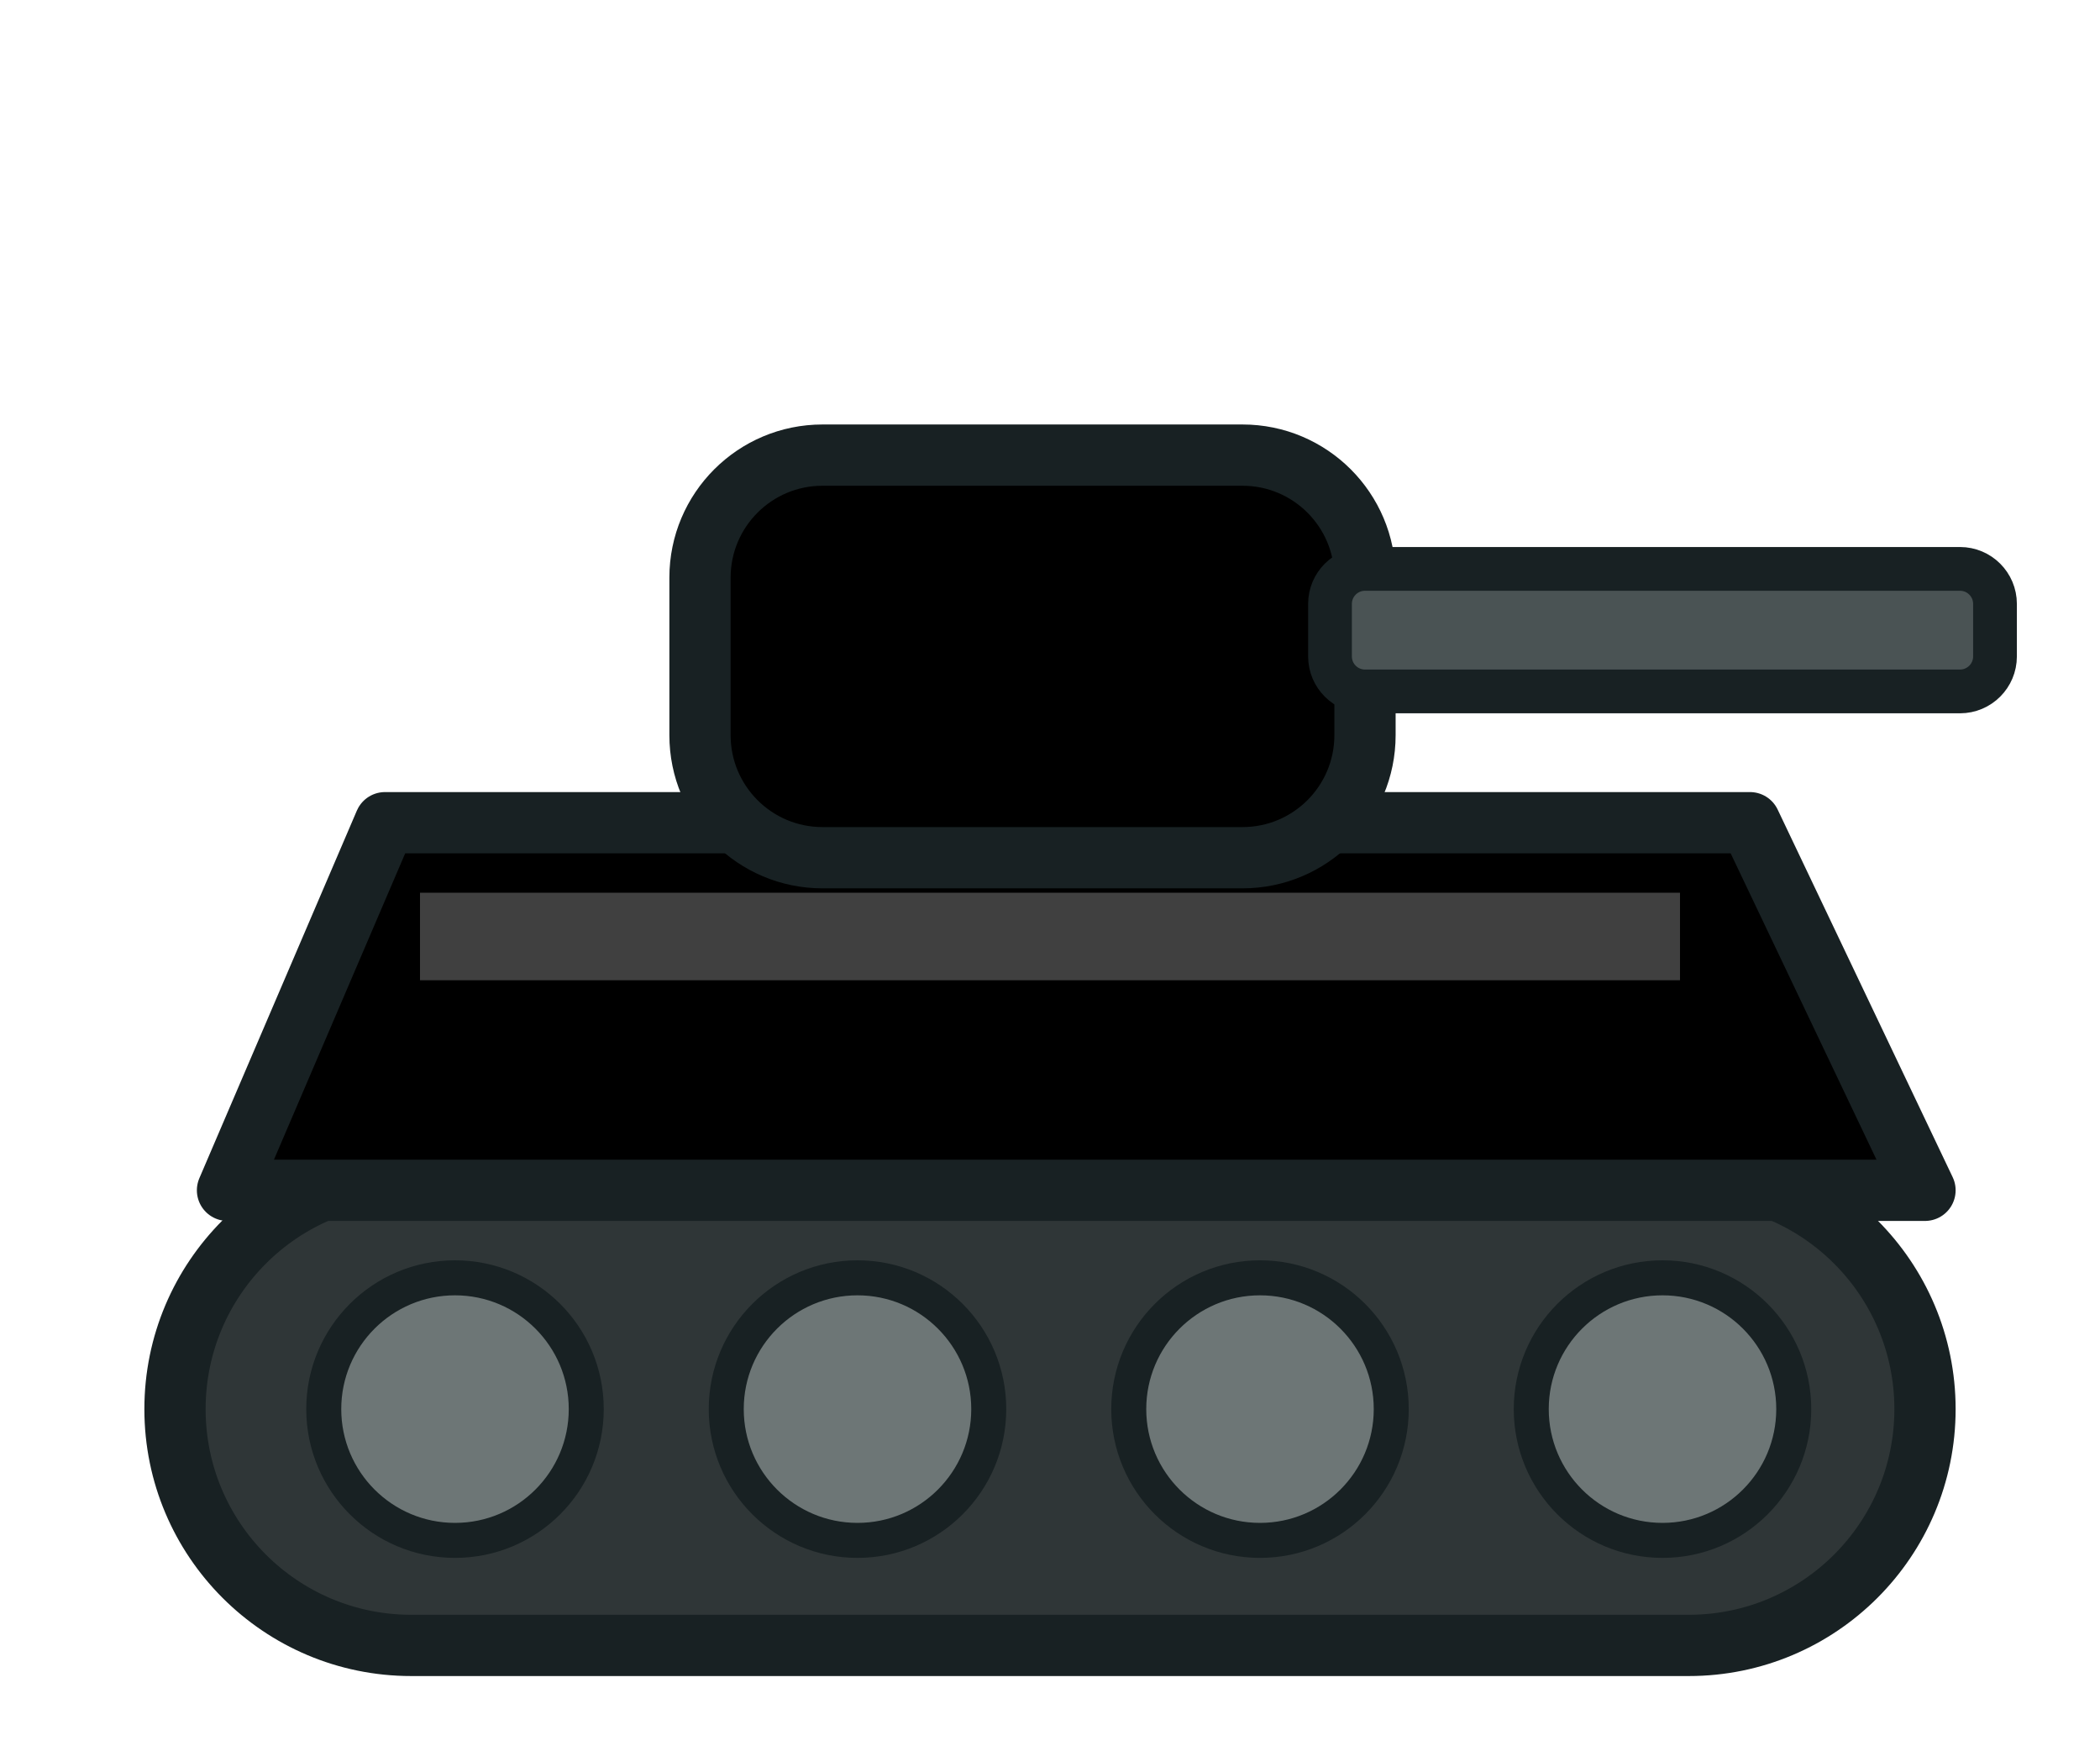
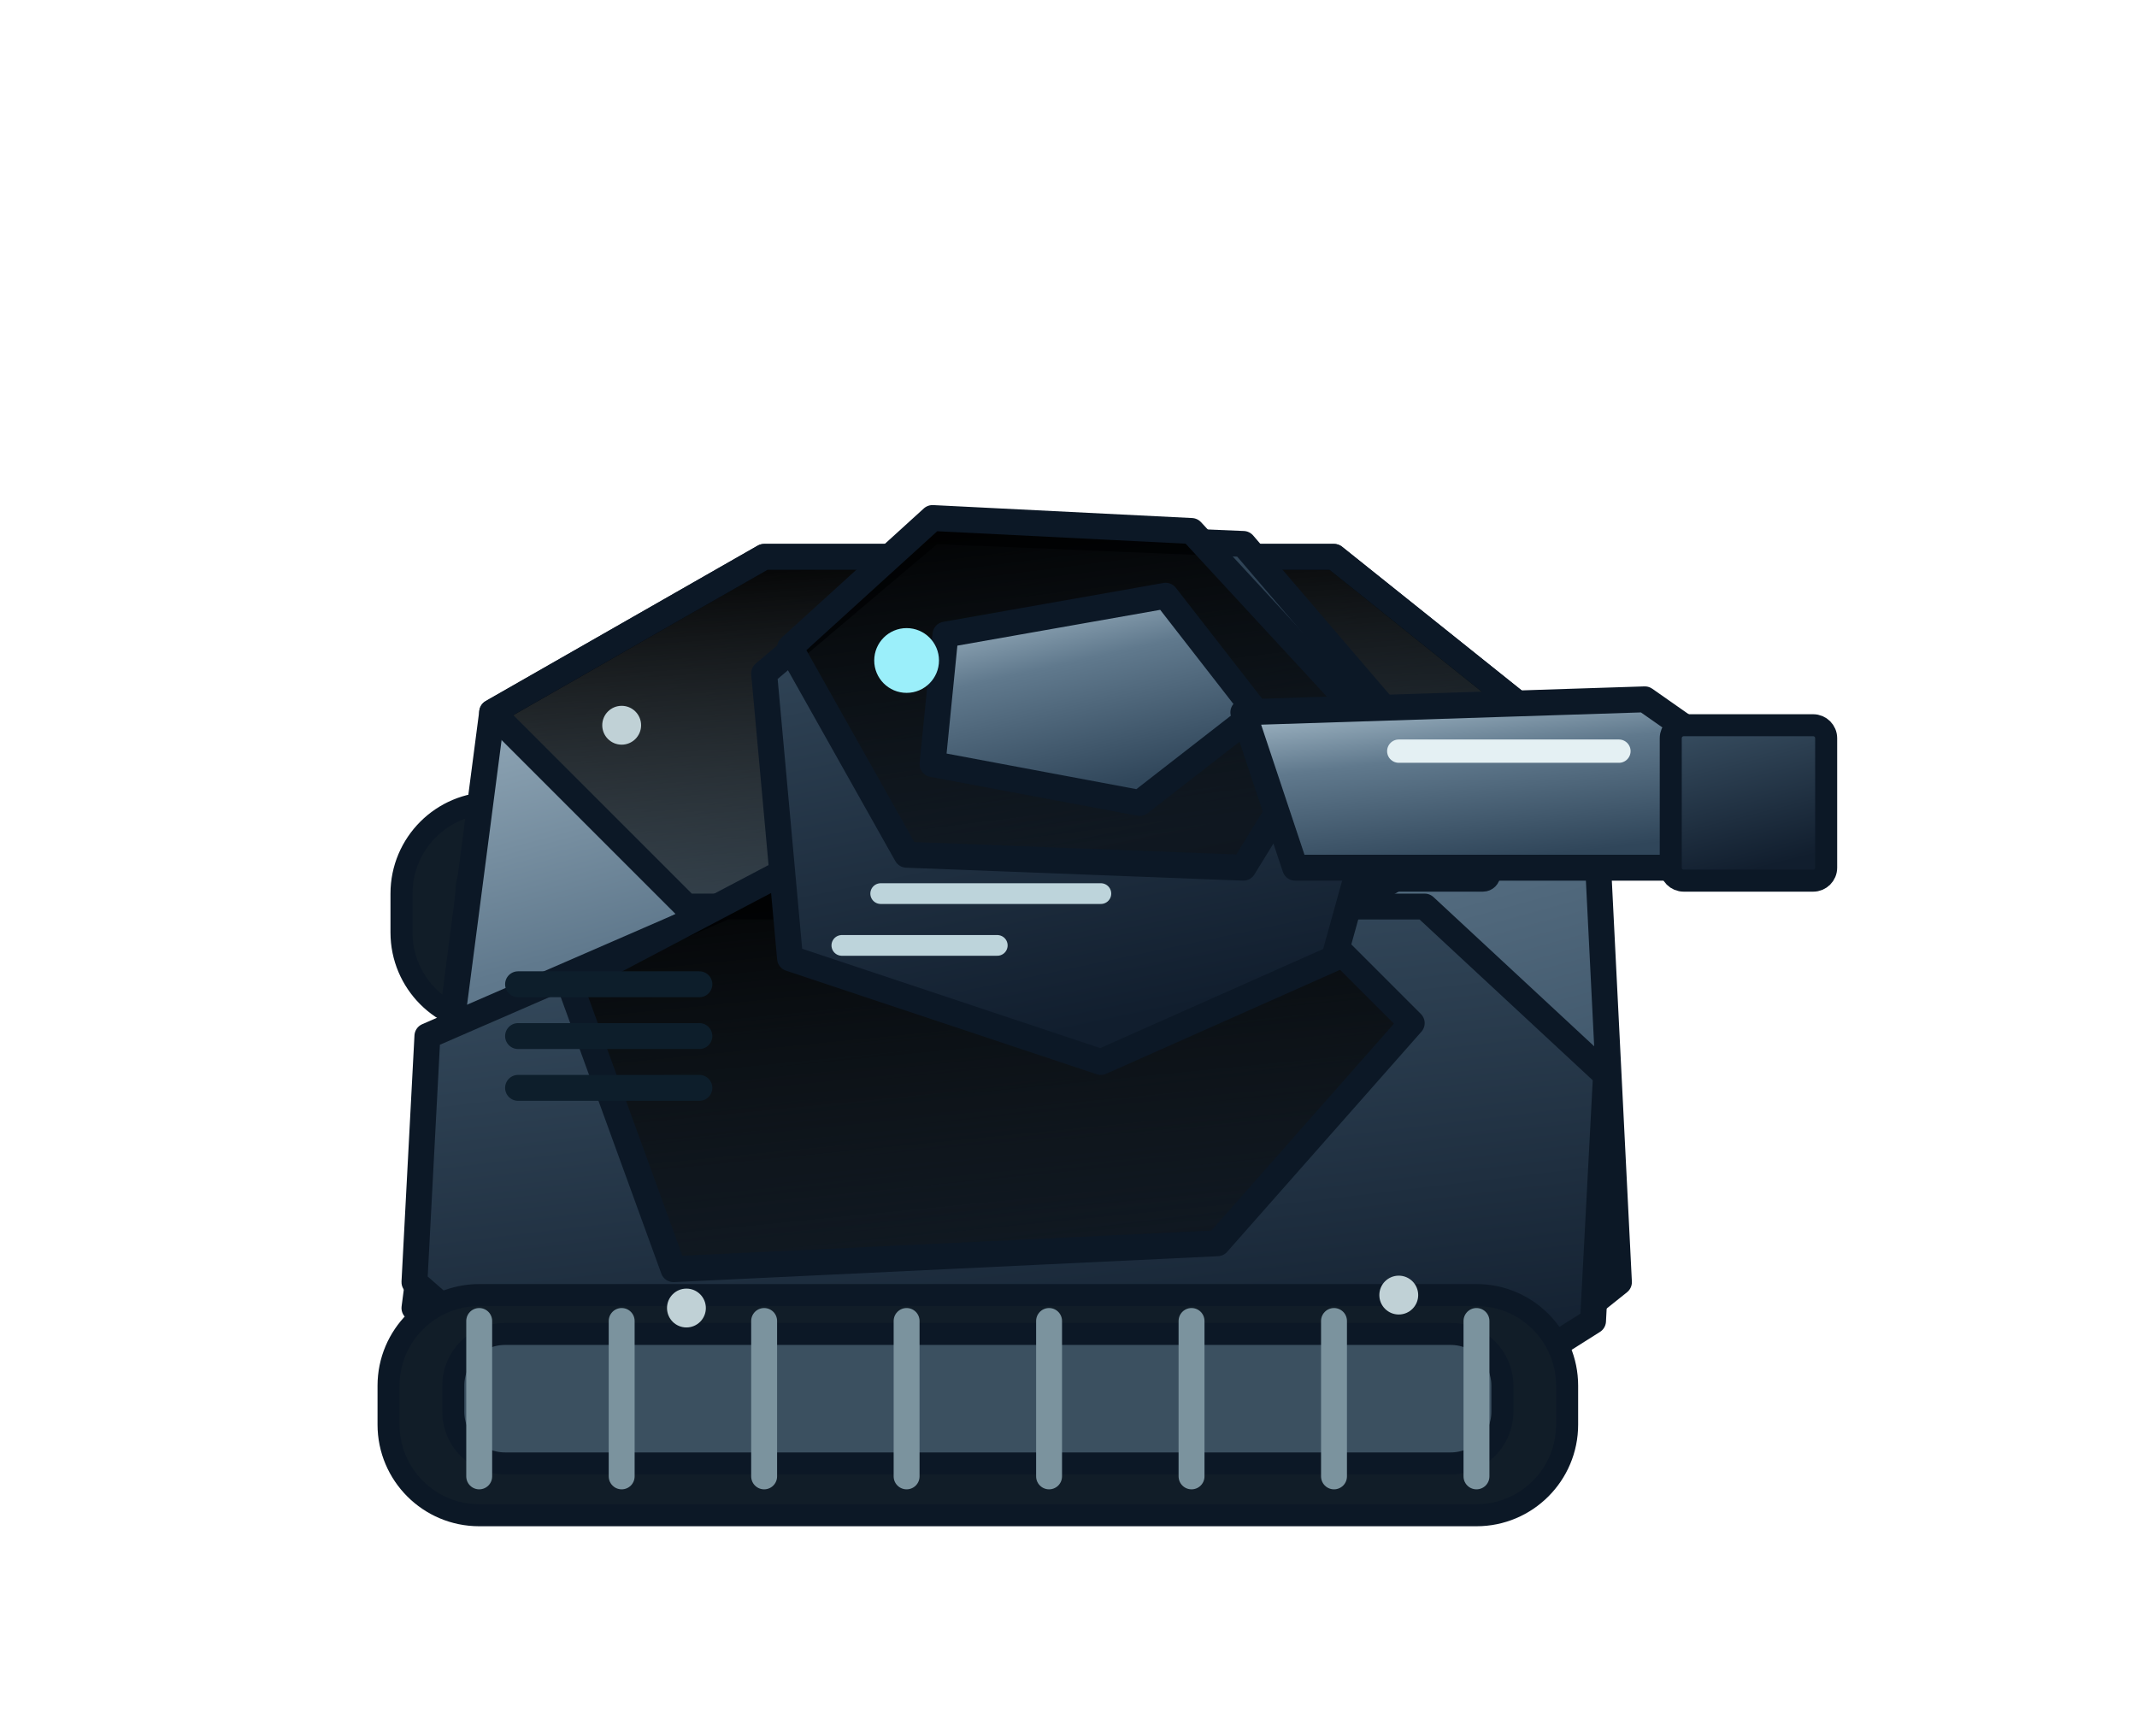
- <svg xmlns="http://www.w3.org/2000/svg" viewBox="-0.6 -0.55 1.2 1.0">
-   <rect x="-0.5" y="0.12" width="1" height="0.27" rx="0.135" fill="#2f3637" stroke="#182123" stroke-width="0.035" />
-   <circle cx="-0.34" cy="0.255" r="0.075" fill="#6d7676" stroke="#182123" stroke-width="0.02" />
-   <circle cx="-0.11" cy="0.255" r="0.075" fill="#6d7676" stroke="#182123" stroke-width="0.02" />
-   <circle cx="0.12" cy="0.255" r="0.075" fill="#6d7676" stroke="#182123" stroke-width="0.02" />
-   <circle cx="0.35" cy="0.255" r="0.075" fill="#6d7676" stroke="#182123" stroke-width="0.02" />
-   <path d="M-0.47 0.13 L-0.38 -0.08 L0.4 -0.08 L0.5 0.13 Z" fill="currentColor" stroke="#182123" stroke-width="0.035" stroke-linejoin="round" />
-   <rect x="-0.36" y="-0.04" width="0.72" height="0.05" fill="rgba(255,255,255,0.25)" />
-   <rect x="-0.2" y="-0.29" width="0.38" height="0.23" rx="0.07" fill="currentColor" stroke="#182123" stroke-width="0.035" />
-   <rect x="0.16" y="-0.225" width="0.38" height="0.07" rx="0.02" fill="#4a5354" stroke="#182123" stroke-width="0.025" />
+ <svg xmlns="http://www.w3.org/2000/svg" viewBox="-0.8 -0.84 1.65 1.34">
+   <defs>
+     <linearGradient id="armor" x2=".35" y2="1">
+       <stop stop-color="#b0c5d2" />
+       <stop offset=".42" stop-color="#60798d" />
+       <stop offset="1" stop-color="#30465a" />
+     </linearGradient>
+     <linearGradient id="dark" x2=".25" y2="1">
+       <stop stop-color="#394f62" />
+       <stop offset="1" stop-color="#111e2e" />
+     </linearGradient>
+     <linearGradient id="team" x2=".2" y2="1">
+       <stop stop-color="currentColor" />
+       <stop offset="1" stop-color="currentColor" stop-opacity=".48" />
+     </linearGradient>
+     <linearGradient id="glass" x2=".5" y2="1">
+       <stop stop-color="#edffff" />
+       <stop offset=".35" stop-color="#79e6f5" />
+       <stop offset="1" stop-color="#237695" />
+     </linearGradient>
+     <radialGradient id="power">
+       <stop stop-color="#eaffff" />
+       <stop offset=".36" stop-color="#6ee6ff" />
+       <stop offset="1" stop-color="#3291c5" stop-opacity=".12" />
+     </radialGradient>
+   </defs>
+   <g transform="scale(.01)">
+     <rect x="-49" y="-22" width="91" height="17" rx="7" fill="#111d28" stroke="#0c1826" stroke-width="1.7" />
+     <rect x="-44" y="-19" width="81" height="10" rx="4" fill="#3b5060" stroke="#0c1826" stroke-width="1.7" />
+     <path d="M-42 -20v12" fill="none" stroke="#7b939e" stroke-width="2" stroke-linecap="round" stroke-linejoin="round" />
+     <path d="M-31 -20v12" fill="none" stroke="#7b939e" stroke-width="2" stroke-linecap="round" stroke-linejoin="round" />
+     <path d="M-20 -20v12" fill="none" stroke="#7b939e" stroke-width="2" stroke-linecap="round" stroke-linejoin="round" />
+     <path d="M-9 -20v12" fill="none" stroke="#7b939e" stroke-width="2" stroke-linecap="round" stroke-linejoin="round" />
+     <path d="M2 -20v12" fill="none" stroke="#7b939e" stroke-width="2" stroke-linecap="round" stroke-linejoin="round" />
+     <path d="M13 -20v12" fill="none" stroke="#7b939e" stroke-width="2" stroke-linecap="round" stroke-linejoin="round" />
+     <path d="M24 -20v12" fill="none" stroke="#7b939e" stroke-width="2" stroke-linecap="round" stroke-linejoin="round" />
+     <path d="M35 -20v12" fill="none" stroke="#7b939e" stroke-width="2" stroke-linecap="round" stroke-linejoin="round" />
+     <path d="M-42-29-21-41 23-41 43-25 45 15 25 31-33 31-48 17Z" fill="url(#armor)" stroke="#0c1826" stroke-width="2" stroke-linejoin="round" />
+     <path d="M-42-29-21-41 23-41 43-25 24-14-27-14Z" fill="url(#team)" stroke="#0c1826" stroke-width="2" stroke-linejoin="round" />
+     <path d="M-47-4-24-14 30-14 44-1 43 18 24 30-32 29-48 15Z" fill="url(#dark)" stroke="#0c1826" stroke-width="2" stroke-linejoin="round" />
+     <path d="M-36-8-17-18 16-18 29-5 14 12-28 14Z" fill="url(#team)" stroke="#0c1826" stroke-width="2" stroke-linejoin="round" />
+     <rect x="-50" y="16" width="91" height="17" rx="7" fill="#111d28" stroke="#0c1826" stroke-width="1.7" />
+     <rect x="-45" y="19" width="81" height="10" rx="4" fill="#3b5060" stroke="#0c1826" stroke-width="1.7" />
+     <path d="M-43 18v12" fill="none" stroke="#7b939e" stroke-width="2" stroke-linecap="round" stroke-linejoin="round" />
+     <path d="M-32 18v12" fill="none" stroke="#7b939e" stroke-width="2" stroke-linecap="round" stroke-linejoin="round" />
+     <path d="M-21 18v12" fill="none" stroke="#7b939e" stroke-width="2" stroke-linecap="round" stroke-linejoin="round" />
+     <path d="M-10 18v12" fill="none" stroke="#7b939e" stroke-width="2" stroke-linecap="round" stroke-linejoin="round" />
+     <path d="M1 18v12" fill="none" stroke="#7b939e" stroke-width="2" stroke-linecap="round" stroke-linejoin="round" />
+     <path d="M12 18v12" fill="none" stroke="#7b939e" stroke-width="2" stroke-linecap="round" stroke-linejoin="round" />
+     <path d="M23 18v12" fill="none" stroke="#7b939e" stroke-width="2" stroke-linecap="round" stroke-linejoin="round" />
+     <path d="M34 18v12" fill="none" stroke="#7b939e" stroke-width="2" stroke-linecap="round" stroke-linejoin="round" />
+     <path d="M-40 -8h14" fill="none" stroke="#0d1e2b" stroke-width="2" stroke-linecap="round" stroke-linejoin="round" />
+     <path d="M-40 -4h14" fill="none" stroke="#0d1e2b" stroke-width="2" stroke-linecap="round" stroke-linejoin="round" />
+     <path d="M-40 0h14" fill="none" stroke="#0d1e2b" stroke-width="2" stroke-linecap="round" stroke-linejoin="round" />
+     <rect x="27" y="-18" width="8" height="2" rx="0.5" fill="#9beef5" stroke="#0c1826" stroke-width="1.7" />
+     <circle cx="-32" cy="-28" r="1.5" fill="#c0d1d6" />
+     <circle cx="24" cy="-28" r="1.5" fill="#c0d1d6" />
+     <circle cx="-27" cy="17" r="1.5" fill="#c0d1d6" />
+     <circle cx="28" cy="16" r="1.5" fill="#c0d1d6" />
+     <path d="M-21-32-8-43 16-42 28-28 23-10 5-2-19-10Z" fill="url(#dark)" stroke="#0c1826" stroke-width="2" stroke-linejoin="round" />
+     <path d="M-19-34-8-44 12-43 24-30 16-17-10-18Z" fill="url(#team)" stroke="#0c1826" stroke-width="2" stroke-linejoin="round" />
+     <path d="M-7-35 10-38 17-29 8-22-8-25Z" fill="url(#armor)" stroke="#0c1826" stroke-width="2" stroke-linejoin="round" />
+     <path d="M16-29 47-30 57-23 53-17 20-17Z" fill="url(#armor)" stroke="#0c1826" stroke-width="2" stroke-linejoin="round" />
+     <rect x="49" y="-28" width="12" height="12" rx="1" fill="url(#dark)" stroke="#0c1826" stroke-width="1.7" />
+     <path d="M28-26 45-26" fill="none" stroke="#e4f0f3" stroke-width="1.8" stroke-linecap="round" stroke-linejoin="round" />
+     <path d="M-12-15H5M-15-11H-3" fill="none" stroke="#bdd4db" stroke-width="1.6" stroke-linecap="round" stroke-linejoin="round" />
+     <circle cx="-10" cy="-33" r="2.5" fill="#9beffa" />
+   </g>
</svg>
